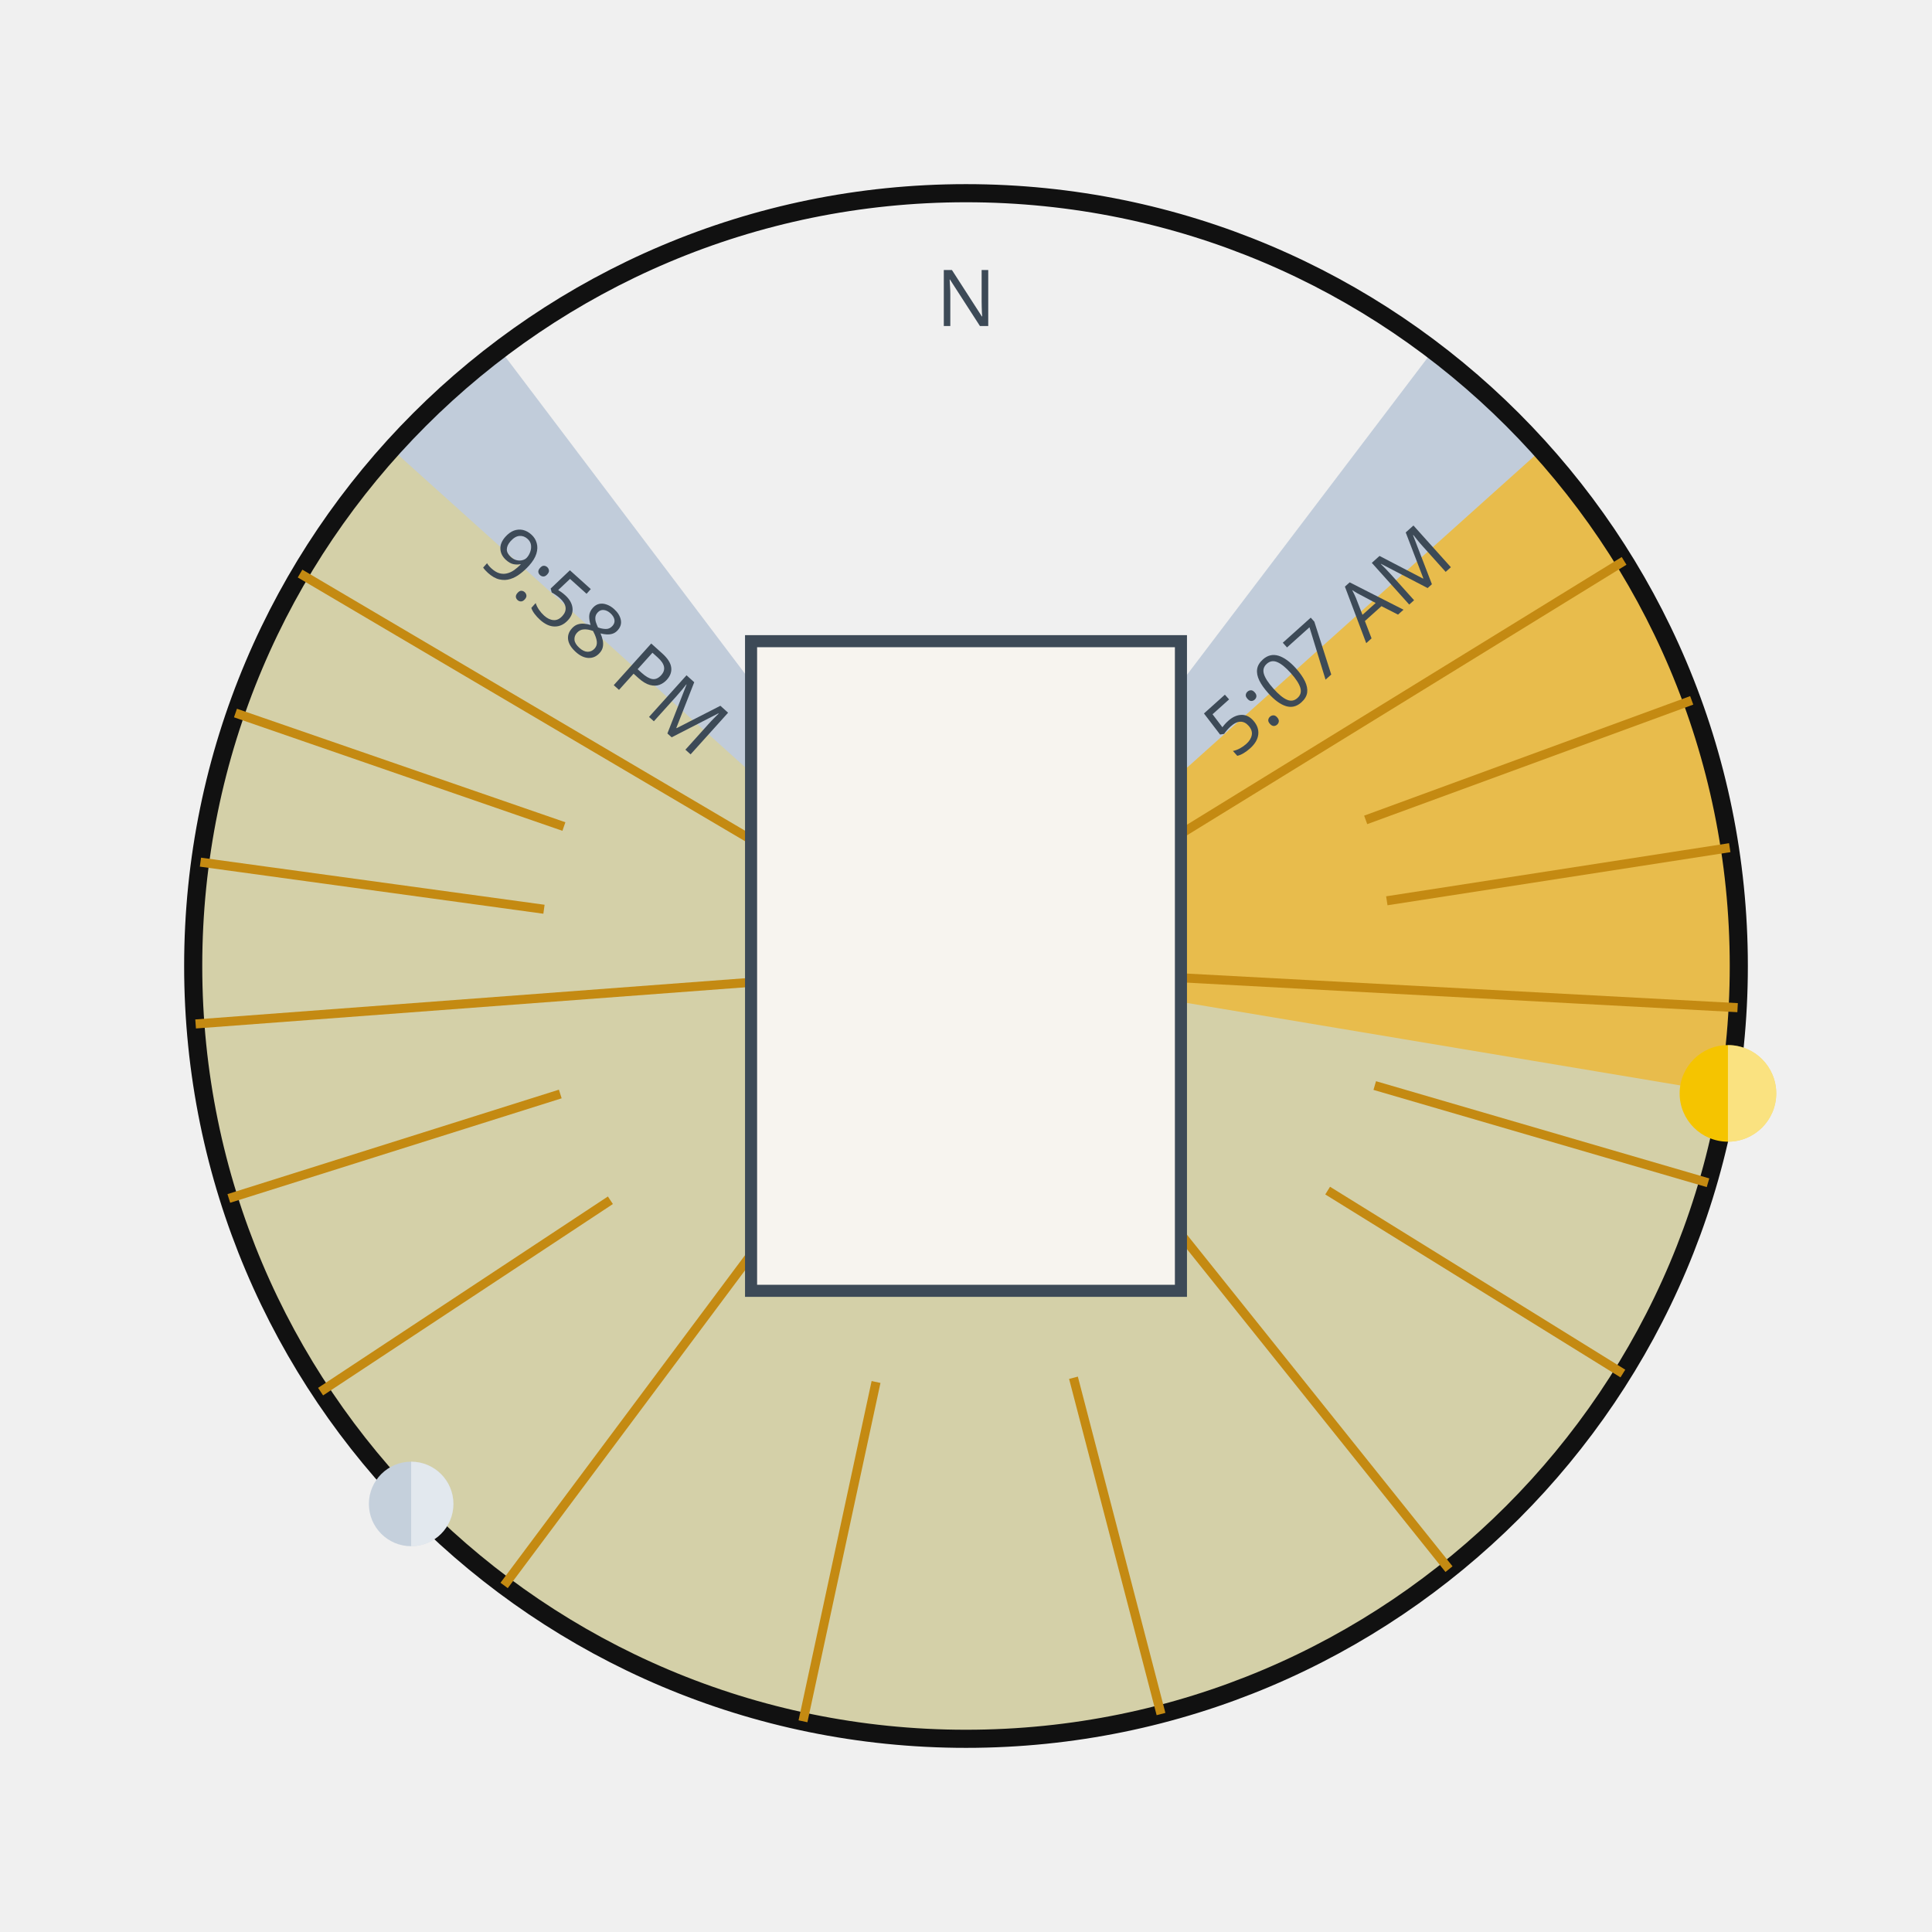
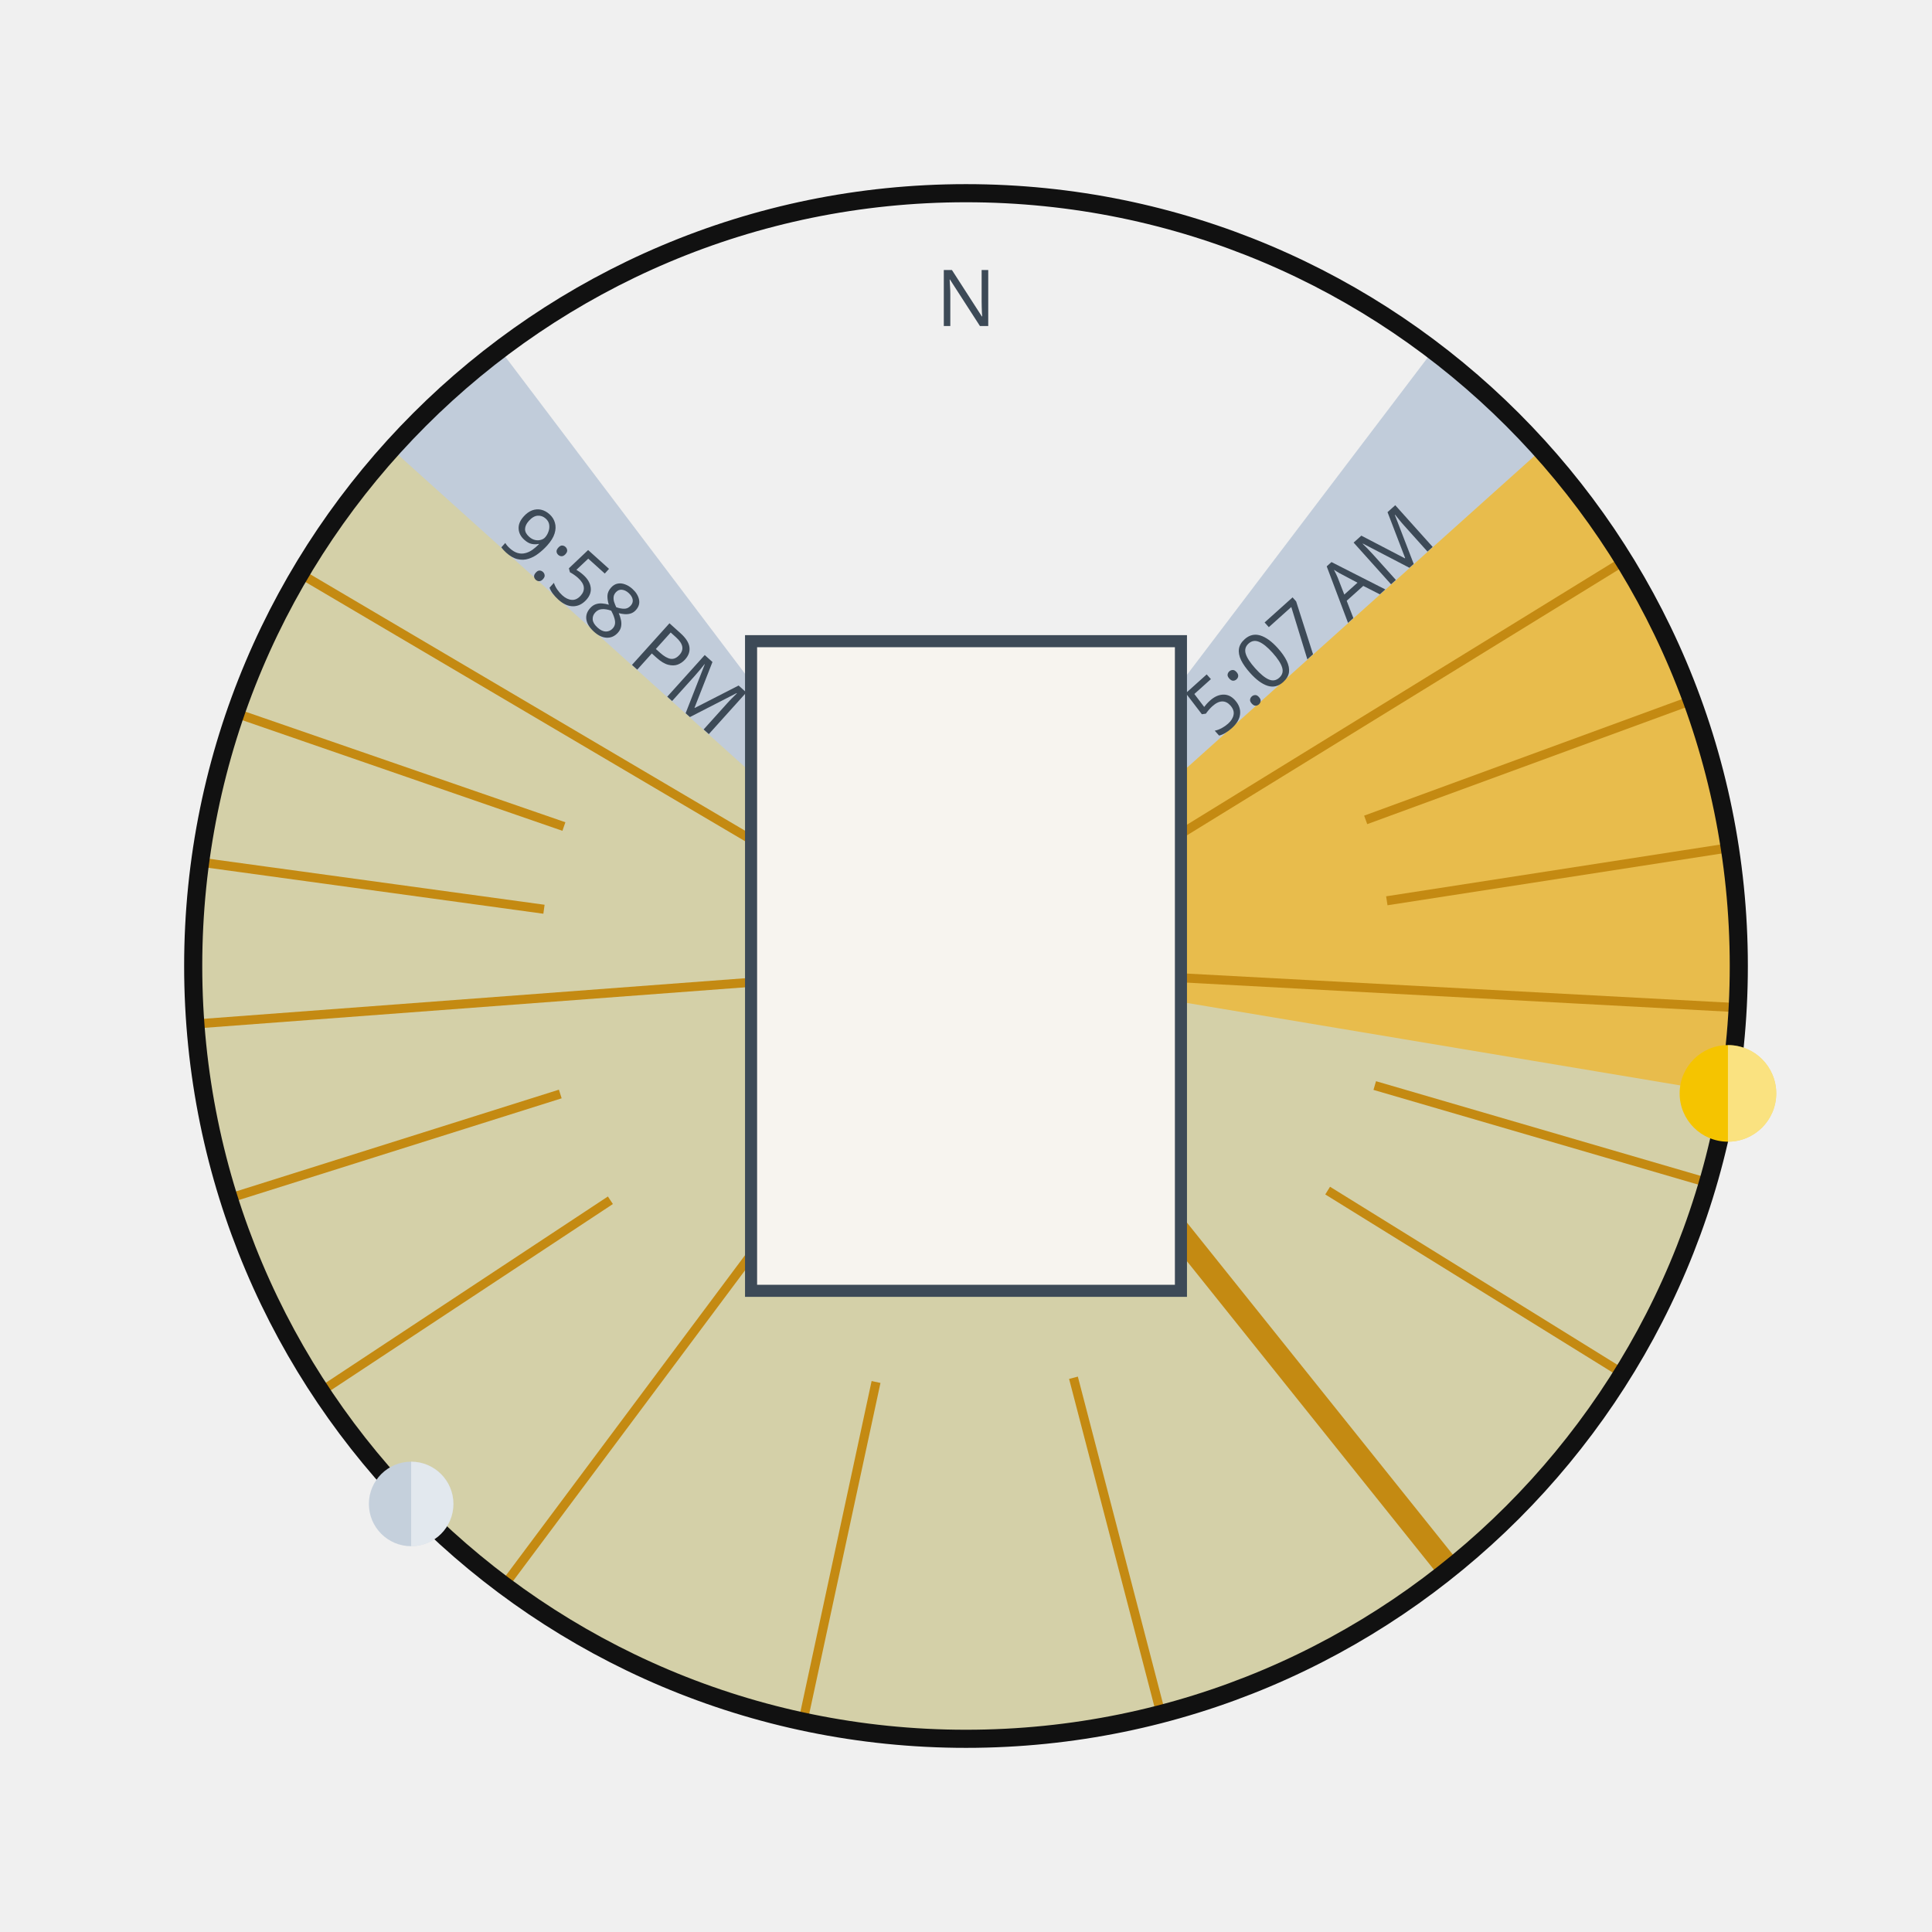
<svg xmlns="http://www.w3.org/2000/svg" width="320" height="320" viewBox="0 0 320 320" font-family="sans-serif" font-size="13">
  <path id="twilight" d="M 160.0 160.0 L 237.4 58.0 A 128.0 128.0 0 1 1 82.8 57.9 Z" fill="#9aafc9" fill-opacity="0.55" />
  <path id="pale" d="M 160.0 160.0 L 255.3 74.5 A 128.0 128.0 0 1 1 64.9 74.4 Z" fill="#f6d84a" fill-opacity="0.35" />
  <path id="rim" d="M 255.3 74.5 A 128.0 128.0 0 1 1 64.9 74.4" fill="none" stroke="#c48a12" stroke-width="1.5" />
  <path id="strong" d="M 160.0 160.0 L 255.3 74.5 A 128.0 128.0 0 0 1 286.2 181.1 Z" fill="#f0b429" fill-opacity="0.72" />
-   <circle id="ring" cx="160.0" cy="160.0" r="128.0" fill="none" stroke="#111111" stroke-width="3" />
  <g id="hours">
    <line x1="184.7" y1="144.8" x2="269.0" y2="92.9" stroke="#c48a12" stroke-width="1.5" />
    <line x1="226.2" y1="135.8" x2="280.2" y2="116.0" stroke="#c48a12" stroke-width="1.5" />
    <line x1="229.7" y1="149.2" x2="286.5" y2="140.4" stroke="#c48a12" stroke-width="1.5" />
    <line x1="189.0" y1="161.6" x2="287.8" y2="166.9" stroke="#c48a12" stroke-width="1.5" />
    <line x1="227.7" y1="179.8" x2="282.9" y2="195.9" stroke="#c48a12" stroke-width="1.5" />
    <line x1="219.9" y1="197.2" x2="268.8" y2="227.5" stroke="#c48a12" stroke-width="1.5" />
-     <line x1="160.0" y1="160.0" x2="240.0" y2="259.9" stroke="#c48a12" stroke-width="1.5" />
+     <line x1="160.0" y1="160.0" x2="240.0" y2="259.9" stroke="#c48a12" stroke-width="4" />
    <line x1="177.8" y1="228.2" x2="192.3" y2="283.9" stroke="#c48a12" stroke-width="1.5" />
    <line x1="145.1" y1="228.9" x2="133.0" y2="285.1" stroke="#c48a12" stroke-width="1.5" />
    <line x1="142.7" y1="183.3" x2="83.5" y2="262.6" stroke="#c48a12" stroke-width="1.5" />
    <line x1="101.1" y1="198.8" x2="53.1" y2="230.5" stroke="#c48a12" stroke-width="1.5" />
    <line x1="92.8" y1="181.2" x2="37.9" y2="198.5" stroke="#c48a12" stroke-width="1.5" />
    <line x1="131.1" y1="162.2" x2="32.4" y2="169.6" stroke="#c48a12" stroke-width="1.5" />
    <line x1="90.1" y1="150.6" x2="33.2" y2="142.8" stroke="#c48a12" stroke-width="1.5" />
    <line x1="93.4" y1="136.9" x2="39.0" y2="118.1" stroke="#c48a12" stroke-width="1.5" />
    <line x1="135.0" y1="145.3" x2="49.7" y2="95.0" stroke="#c48a12" stroke-width="1.5" />
  </g>
+   <circle id="ring" cx="160.0" cy="160.0" r="128.0" fill="none" stroke="#111111" stroke-width="3" />
  <polygon id="house" points="124.4,213.8 124.4,106.2 195.6,106.2 195.6,213.8" fill="#f7f4ef" stroke="#3d4a57" stroke-width="2" />
  <g id="sun">
    <circle cx="286.2" cy="181.1" r="8.0" fill="#f5c400" />
    <path d="M 286.2 173.1 A 8.0 8.0 0 0 1 286.2 189.1 Z" fill="#ffffff" fill-opacity="0.5" />
  </g>
  <g id="moon">
    <circle cx="68.1" cy="249.1" r="7.0" fill="#c5d0dc" />
    <path d="M 68.1 242.1 A 7.0 7.0 0 0 1 68.1 256.1 Z" fill="#ffffff" fill-opacity="0.5" />
  </g>
-   <text id="sunrise" x="219.9" y="106.2" text-anchor="middle" dominant-baseline="middle" fill="#3d4a57" transform="rotate(-41.9 219.9 106.2)">5:07 AM</text>
-   <text id="sunset" x="100.2" y="106.1" text-anchor="middle" dominant-baseline="middle" fill="#3d4a57" transform="rotate(402.0 100.2 106.1)">9:58 PM</text>
+   <text id="sunrise" x="219.9" y="106.2" text-anchor="middle" dominant-baseline="alphabetic" fill="#3d4a57" transform="rotate(-41.9 219.9 106.2)">5:07 AM</text>
+   <text id="sunset" x="100.2" y="106.1" text-anchor="middle" dominant-baseline="alphabetic" fill="#3d4a57" transform="rotate(402.0 100.2 106.1)">9:58 PM</text>
  <text id="north" x="160.0" y="54.0" text-anchor="middle" fill="#3d4a57">N</text>
</svg>
